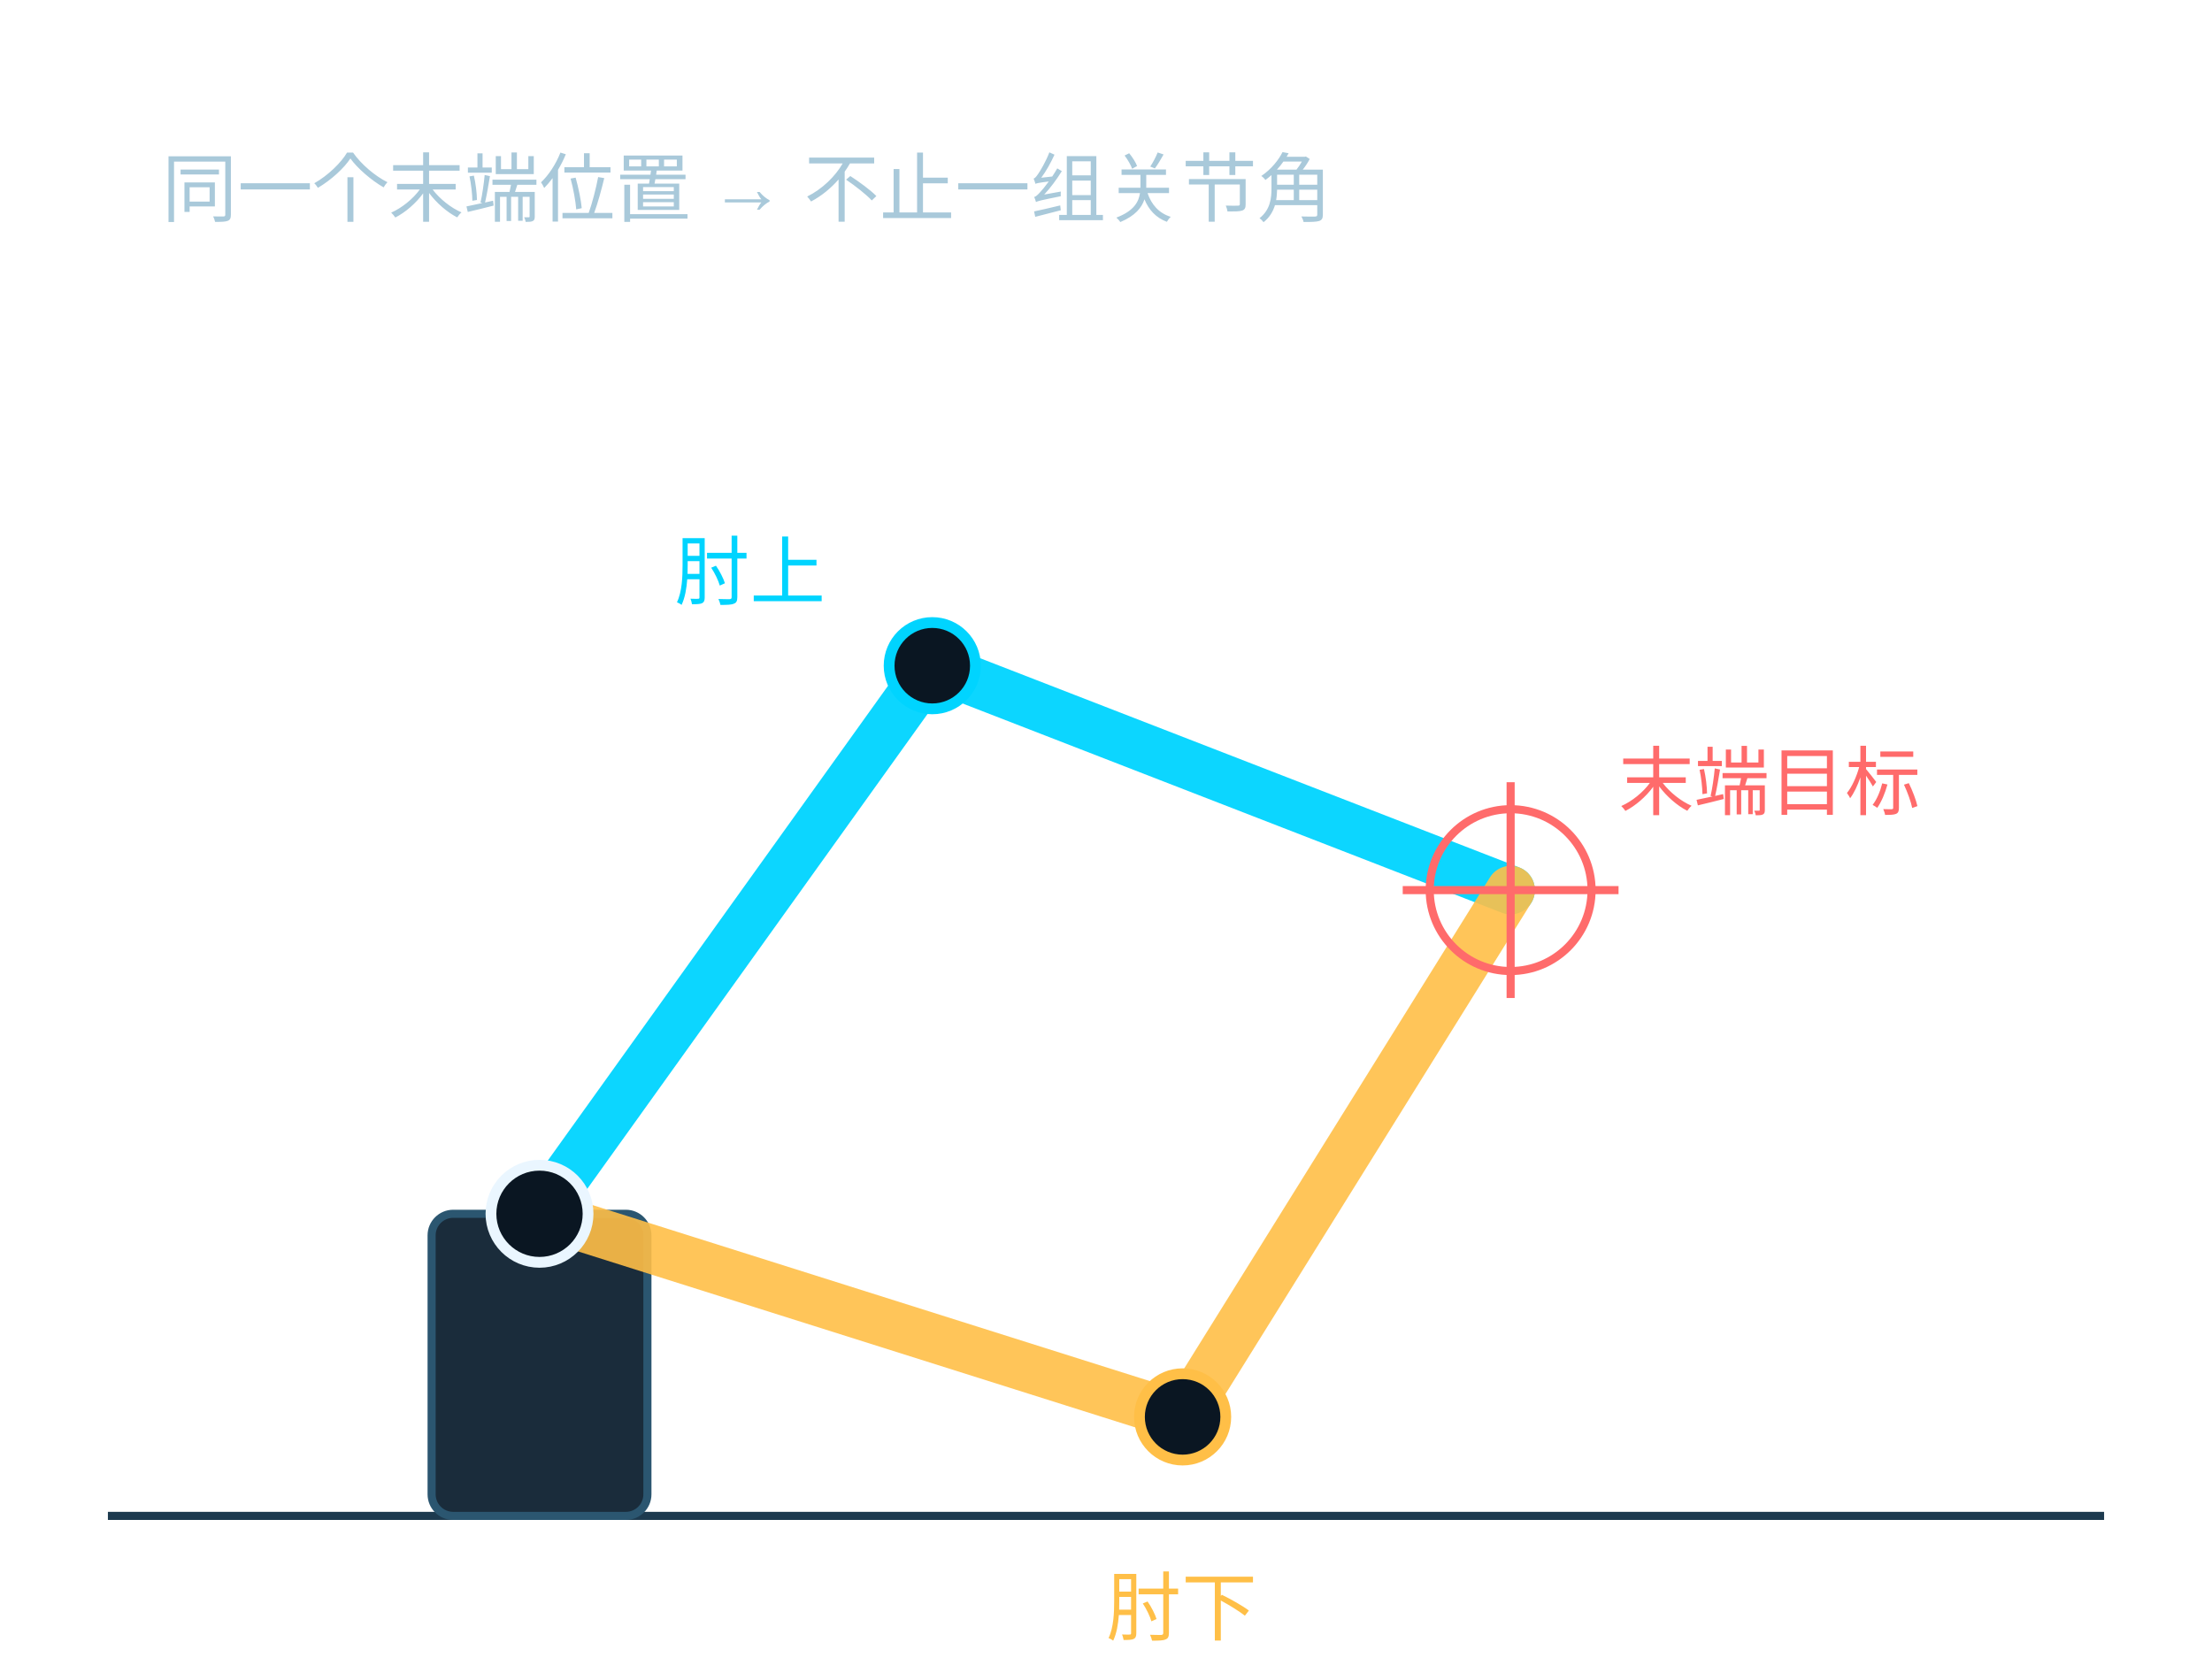
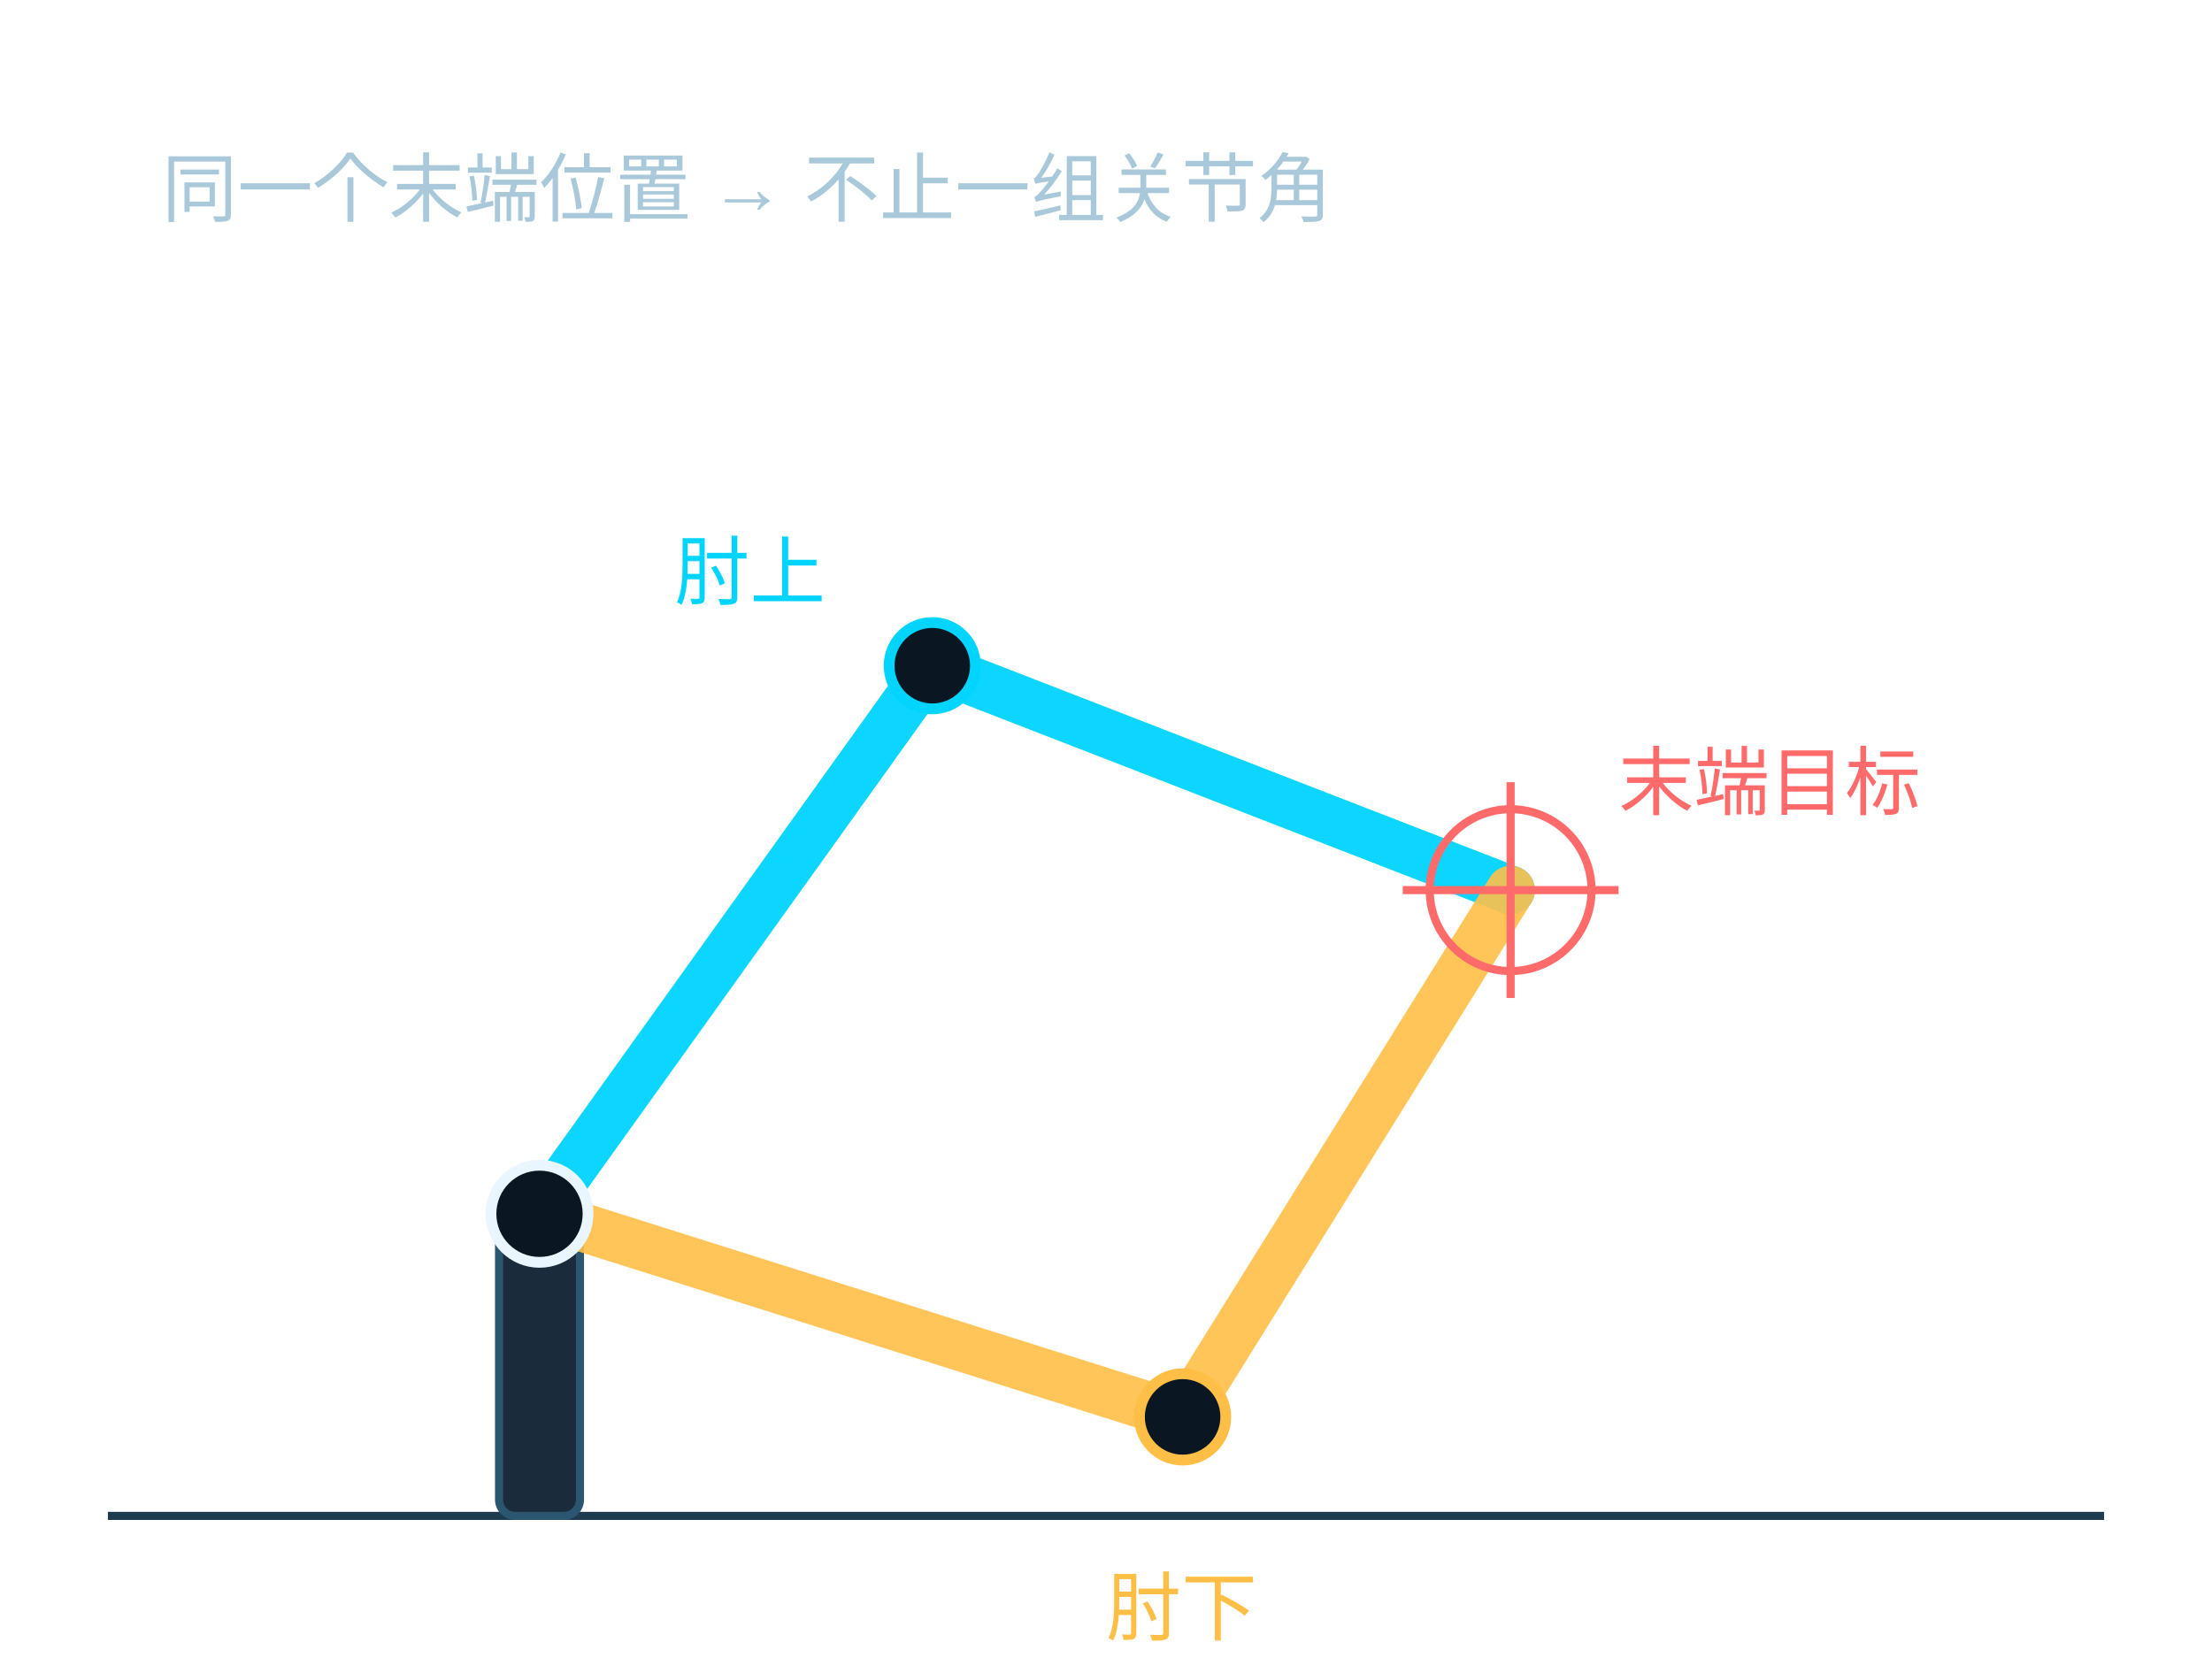
<svg xmlns="http://www.w3.org/2000/svg" viewBox="0 0 820 620" width="820" height="620">
  <style>.sm{font-size:28px}.lk{stroke-width:18;stroke-linecap:round;fill:none}.jt{stroke-width:4}</style>
  <line x1="40" y1="562" x2="780" y2="562" stroke="#1d3a4f" stroke-width="3" />
-   <rect x="160" y="450" width="80" height="112" rx="8" fill="#1a2c3b" stroke="#2b5670" stroke-width="3" />
+   <rect x="185" y="450" width="30" height="112" rx="6" fill="#1a2c3b" stroke="#2b5670" stroke-width="3" />
  <g data-s="1">
    <path class="lk" d="M200,450 L345.6,246.8 L560,330" stroke="#00d4ff" opacity="0.95" />
    <circle class="jt" cx="345.6" cy="246.8" r="16" fill="#0a1622" stroke="#00d4ff" />
    <text class="sm" x="250" y="222" fill="#00d4ff">肘上</text>
  </g>
  <g data-s="2">
    <path class="lk" d="M200,450 L438.4,525.3 L560,330" stroke="#ffbf47" opacity="0.9" />
    <circle class="jt" cx="438.4" cy="525.3" r="16" fill="#0a1622" stroke="#ffbf47" />
    <text class="sm" x="410" y="606" fill="#ffbf47">肘下</text>
  </g>
  <circle class="jt" cx="200" cy="450" r="18" fill="#0a1622" stroke="#eaf6ff" />
  <circle cx="560" cy="330" r="30" fill="none" stroke="#ff6b6b" stroke-width="3" />
  <line x1="520" y1="330" x2="600" y2="330" stroke="#ff6b6b" stroke-width="3" />
  <line x1="560" y1="290" x2="560" y2="370" stroke="#ff6b6b" stroke-width="3" />
  <text class="sm" x="600" y="300" fill="#ff6b6b">末端目标</text>
  <text class="sm" x="60" y="80" fill="#a9c9da">同一个末端位置 → 不止一组关节角</text>
</svg>
